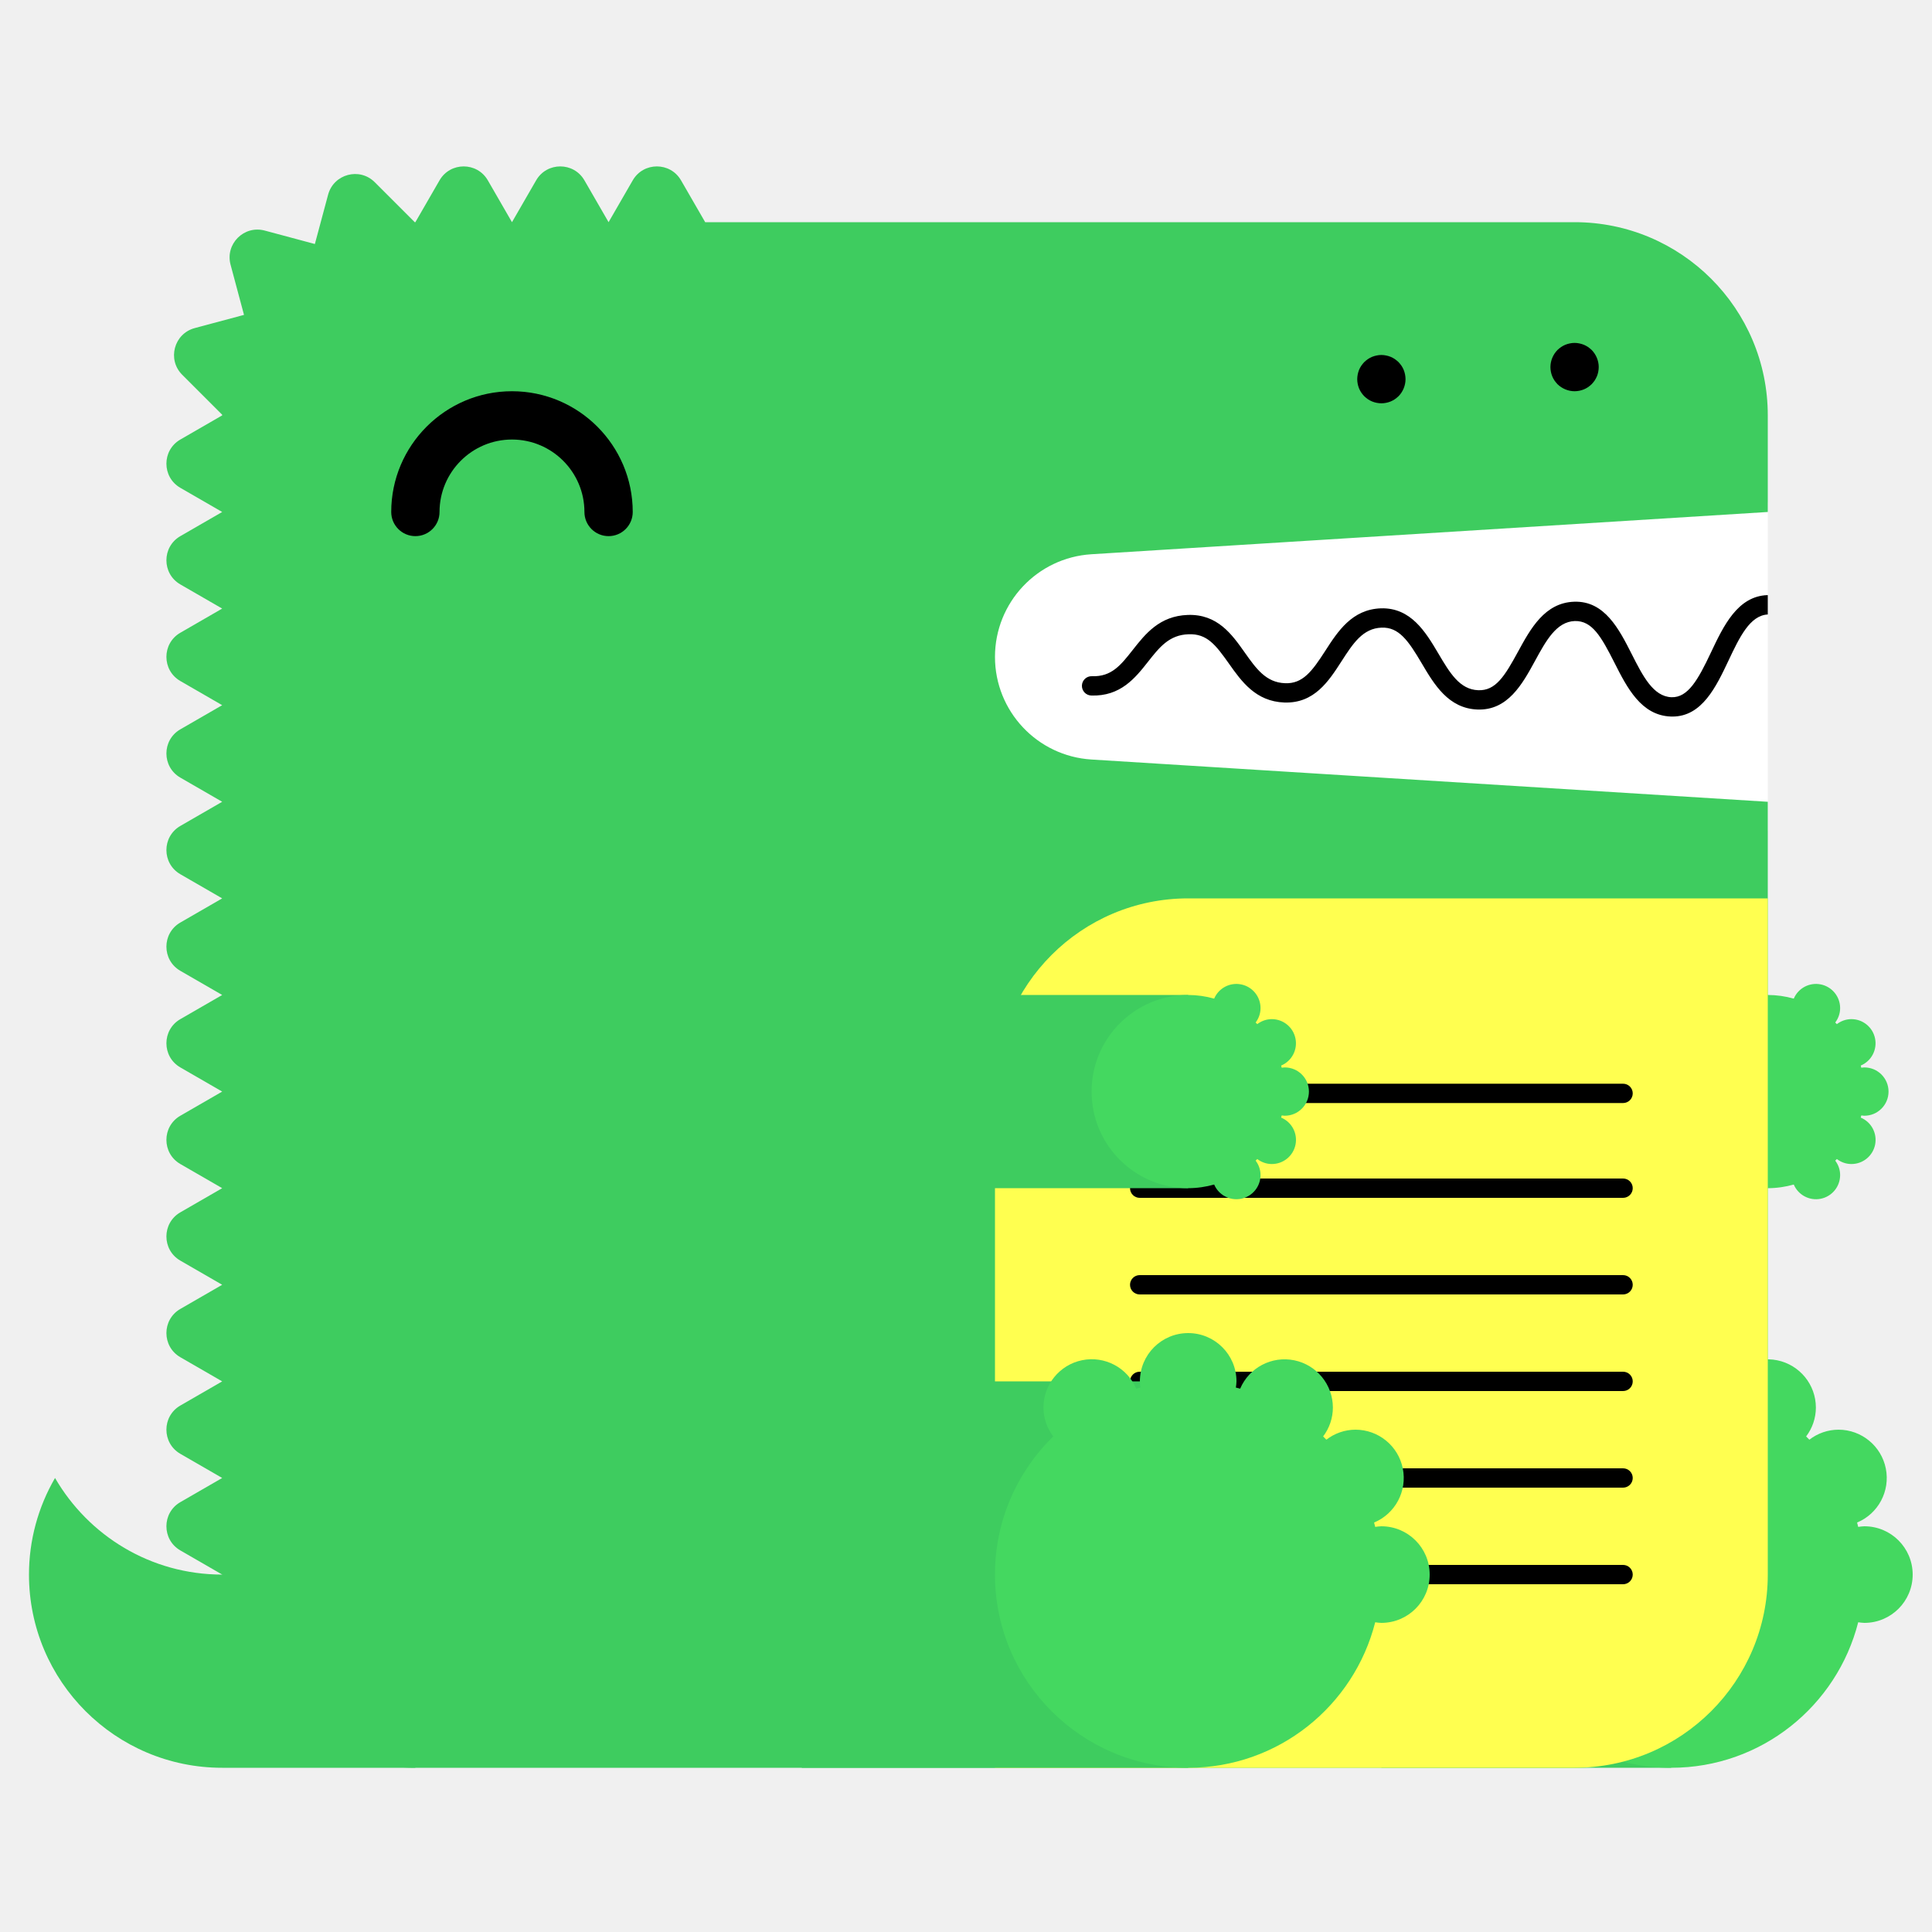
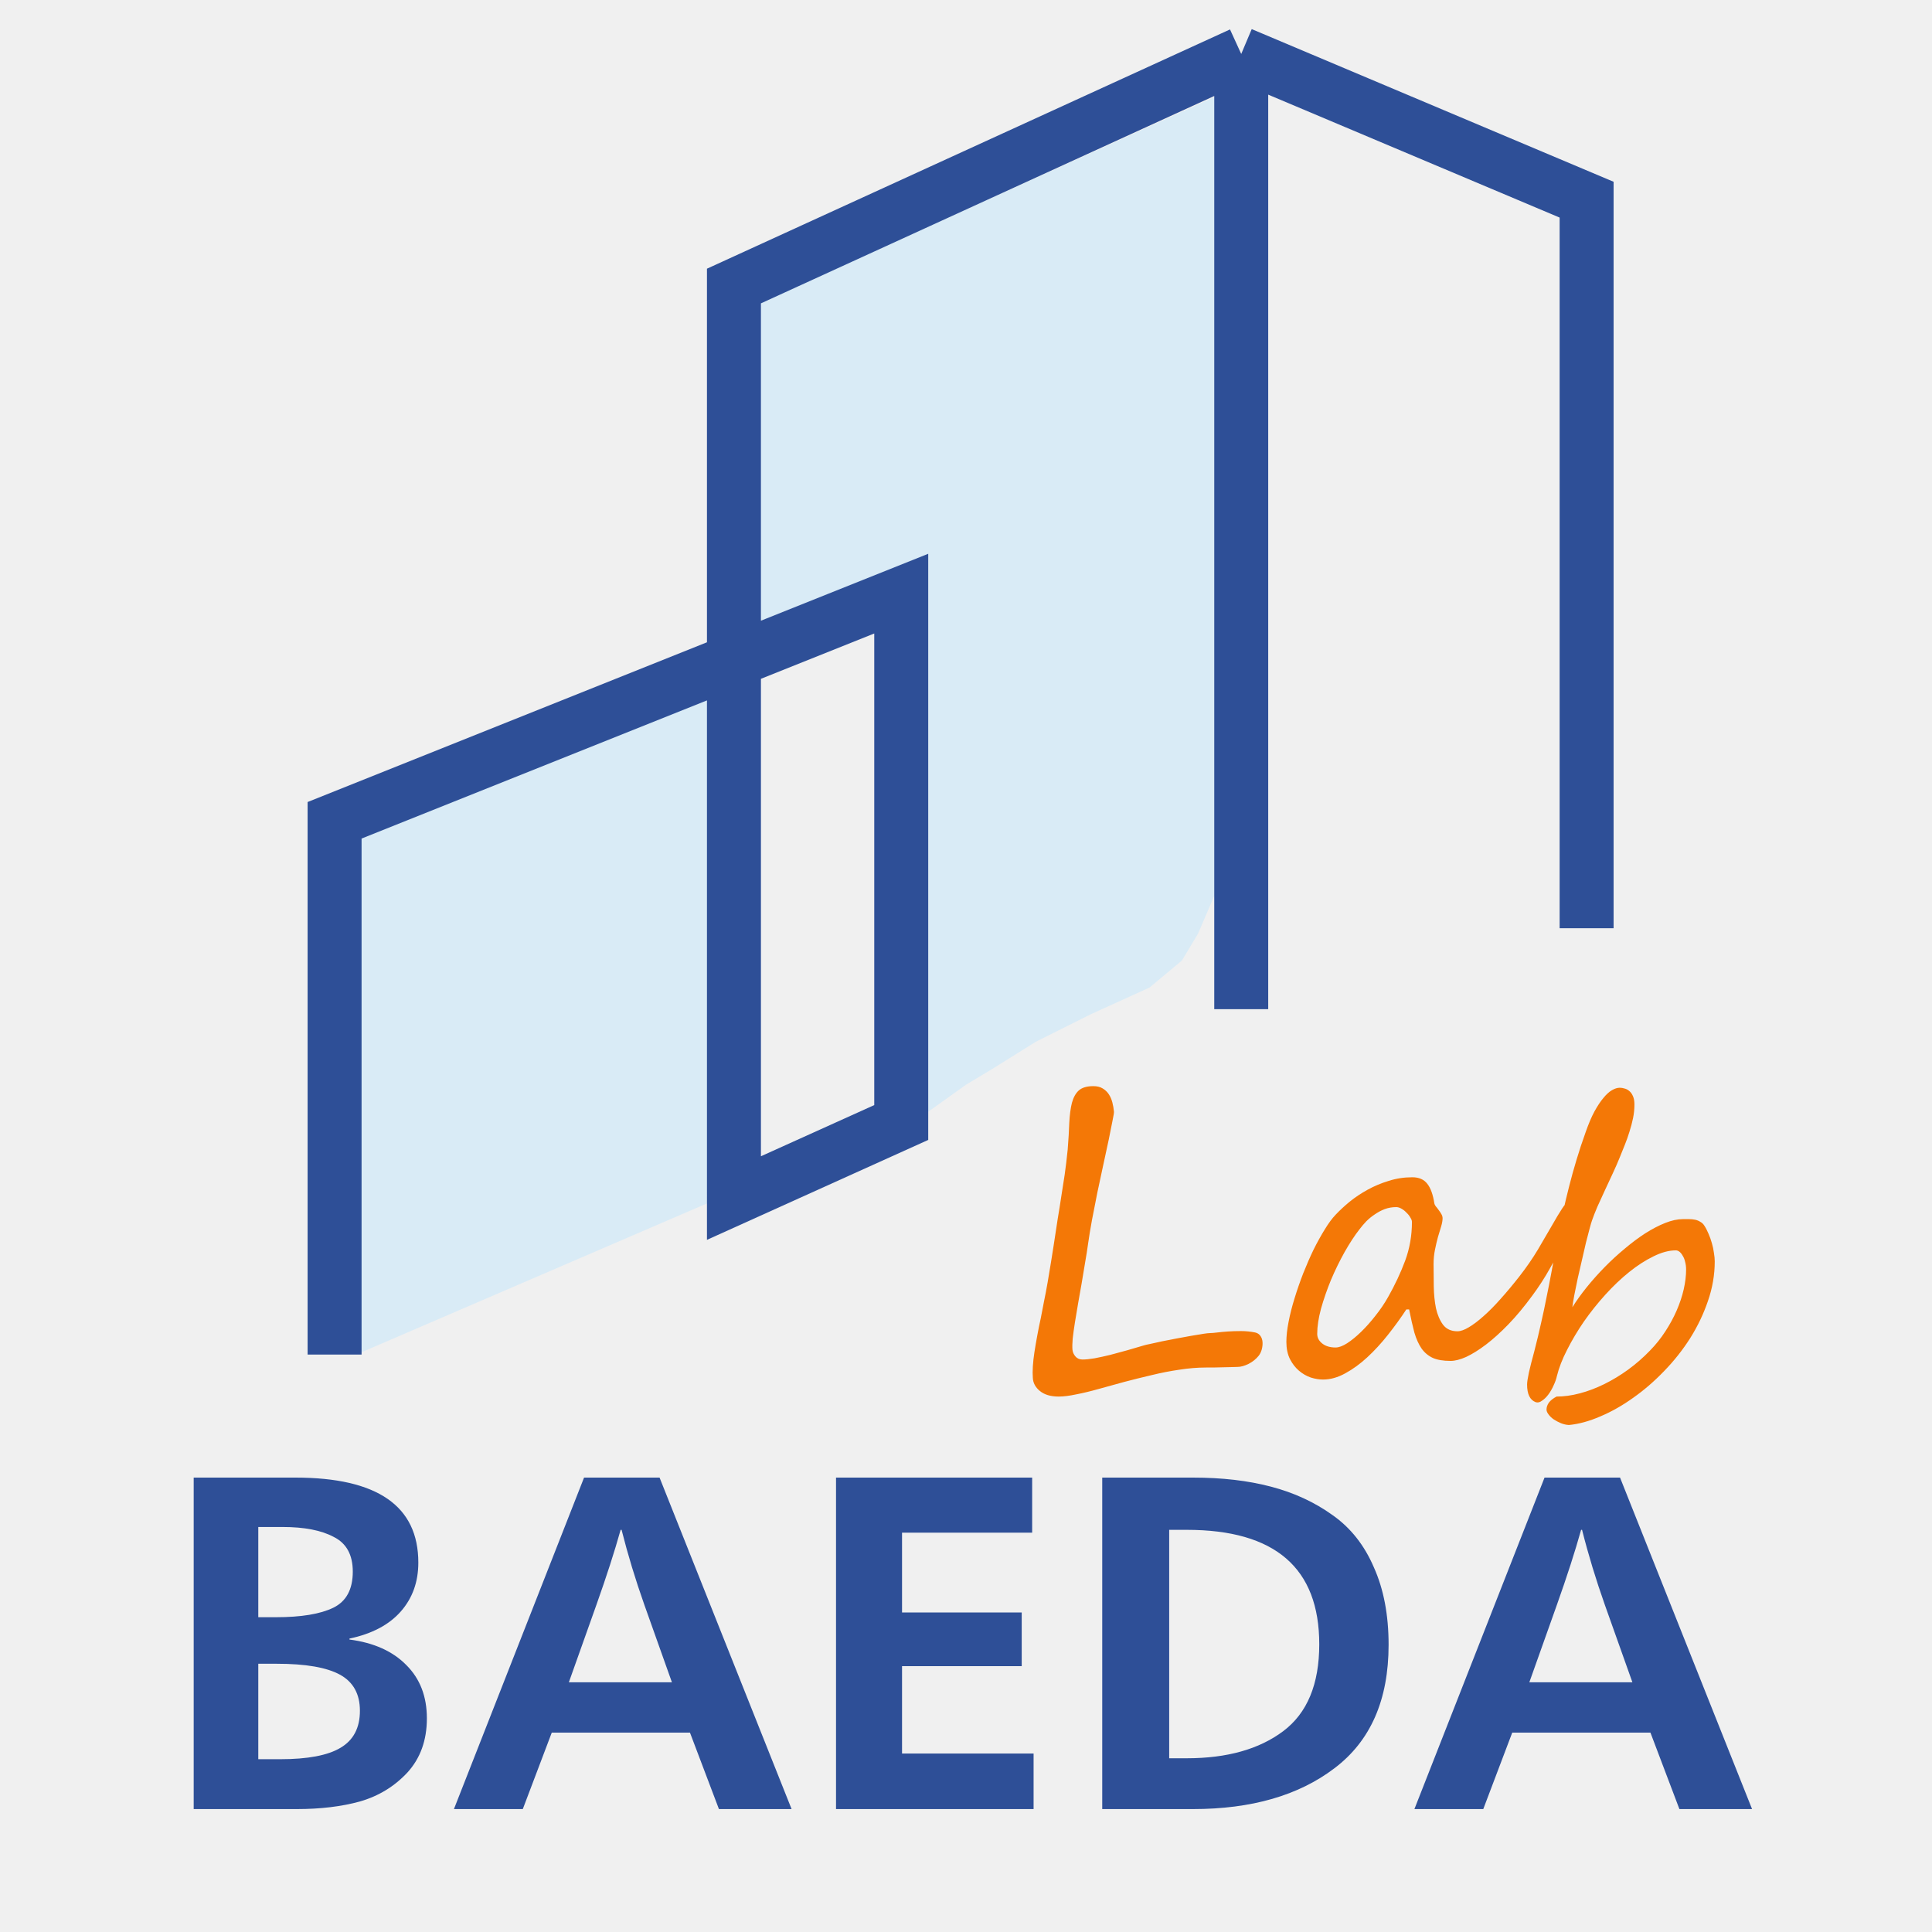
- <svg xmlns="http://www.w3.org/2000/svg" width="200" height="200" viewBox="0 0 200 200">
-   <g fill="none" fill-rule="evenodd">
-     <path fill="#FFF" d="M99 52h84v34H99z" />
-     <path d="M23 163c-7.398 0-13.843-4.027-17.303-10A19.886 19.886 0 0 0 3 163c0 11.046 8.954 20 20 20h20v-20H23z" fill="#3ECC5F" />
-     <path d="M112.98 57.376L183 53V43c0-11.046-8.954-20-20-20H73l-2.5-4.33c-1.112-1.925-3.889-1.925-5 0L63 23l-2.5-4.33c-1.111-1.925-3.889-1.925-5 0L53 23l-2.5-4.33c-1.111-1.925-3.889-1.925-5 0L43 23c-.022 0-.042.003-.065.003l-4.142-4.141c-1.57-1.571-4.252-.853-4.828 1.294l-1.369 5.104-5.192-1.392c-2.148-.575-4.111 1.389-3.535 3.536l1.39 5.193-5.102 1.367c-2.148.576-2.867 3.259-1.296 4.83l4.142 4.142c0 .021-.003.042-.003.064l-4.33 2.5c-1.925 1.111-1.925 3.889 0 5L23 53l-4.33 2.5c-1.925 1.111-1.925 3.889 0 5L23 63l-4.33 2.5c-1.925 1.111-1.925 3.889 0 5L23 73l-4.33 2.5c-1.925 1.111-1.925 3.889 0 5L23 83l-4.33 2.5c-1.925 1.111-1.925 3.889 0 5L23 93l-4.33 2.5c-1.925 1.111-1.925 3.889 0 5L23 103l-4.33 2.5c-1.925 1.111-1.925 3.889 0 5L23 113l-4.33 2.5c-1.925 1.111-1.925 3.889 0 5L23 123l-4.33 2.5c-1.925 1.111-1.925 3.889 0 5L23 133l-4.33 2.5c-1.925 1.111-1.925 3.889 0 5L23 143l-4.33 2.5c-1.925 1.111-1.925 3.889 0 5L23 153l-4.33 2.5c-1.925 1.111-1.925 3.889 0 5L23 163c0 11.046 8.954 20 20 20h120c11.046 0 20-8.954 20-20V83l-70.02-4.376A10.645 10.645 0 0 1 103 68c0-5.621 4.37-10.273 9.98-10.624" fill="#3ECC5F" />
-     <path fill="#3ECC5F" d="M143 183h30v-40h-30z" />
-     <path d="M193 158c-.219 0-.428.037-.639.064-.038-.15-.074-.301-.116-.451A5 5 0 0 0 190.32 148a4.96 4.96 0 0 0-3.016 1.036 26.531 26.531 0 0 0-.335-.336 4.955 4.955 0 0 0 1.011-2.987 5 5 0 0 0-9.599-1.959c-.148-.042-.297-.077-.445-.115.027-.211.064-.42.064-.639a5 5 0 0 0-5-5 5 5 0 0 0-5 5c0 .219.037.428.064.639-.148.038-.297.073-.445.115a4.998 4.998 0 0 0-9.599 1.959c0 1.125.384 2.151 1.011 2.987-3.717 3.632-6.031 8.693-6.031 14.3 0 11.046 8.954 20 20 20 9.339 0 17.16-6.41 19.361-15.064.211.027.42.064.639.064a5 5 0 0 0 5-5 5 5 0 0 0-5-5" fill="#44D860" />
-     <path fill="#3ECC5F" d="M153 123h30v-20h-30z" />
-     <path d="M193 115.5a2.5 2.5 0 1 0 0-5c-.109 0-.214.019-.319.032-.02-.075-.037-.15-.058-.225a2.501 2.501 0 0 0-.963-4.807c-.569 0-1.088.197-1.508.518a6.653 6.653 0 0 0-.168-.168c.314-.417.506-.931.506-1.494a2.5 2.5 0 0 0-4.8-.979A9.987 9.987 0 0 0 183 103c-5.522 0-10 4.478-10 10s4.478 10 10 10c.934 0 1.833-.138 2.69-.377a2.5 2.5 0 0 0 4.8-.979c0-.563-.192-1.077-.506-1.494.057-.055.113-.111.168-.168.42.321.939.518 1.508.518a2.5 2.5 0 0 0 .963-4.807c.021-.074.038-.15.058-.225.105.013.21.032.319.032" fill="#44D860" />
-     <path d="M63 55.5a2.5 2.5 0 0 1-2.5-2.5c0-4.136-3.364-7.5-7.5-7.5s-7.5 3.364-7.5 7.5a2.5 2.5 0 1 1-5 0c0-6.893 5.607-12.5 12.5-12.5S65.5 46.107 65.5 53a2.5 2.5 0 0 1-2.5 2.5" fill="#000" />
-     <path d="M103 183h60c11.046 0 20-8.954 20-20V93h-60c-11.046 0-20 8.954-20 20v70z" fill="#FFFF50" />
-     <path d="M168.02 124h-50.04a1 1 0 1 1 0-2h50.04a1 1 0 1 1 0 2m0 20h-50.04a1 1 0 1 1 0-2h50.04a1 1 0 1 1 0 2m0 20h-50.04a1 1 0 1 1 0-2h50.04a1 1 0 1 1 0 2m0-49.814h-50.04a1 1 0 1 1 0-2h50.04a1 1 0 1 1 0 2m0 19.814h-50.04a1 1 0 1 1 0-2h50.04a1 1 0 1 1 0 2m0 20h-50.04a1 1 0 1 1 0-2h50.04a1 1 0 1 1 0 2M183 61.611c-.012 0-.022-.006-.034-.005-3.09.105-4.552 3.196-5.842 5.923-1.346 2.85-2.387 4.703-4.093 4.647-1.889-.068-2.969-2.202-4.113-4.46-1.314-2.594-2.814-5.536-5.963-5.426-3.046.104-4.513 2.794-5.807 5.167-1.377 2.528-2.314 4.065-4.121 3.994-1.927-.07-2.951-1.805-4.136-3.813-1.321-2.236-2.848-4.75-5.936-4.664-2.994.103-4.465 2.385-5.763 4.4-1.373 2.13-2.335 3.428-4.165 3.351-1.973-.07-2.992-1.51-4.171-3.177-1.324-1.873-2.816-3.993-5.895-3.89-2.928.1-4.399 1.97-5.696 3.618-1.232 1.564-2.194 2.802-4.229 2.724a1 1 0 0 0-.072 2c3.017.101 4.545-1.8 5.872-3.487 1.177-1.496 2.193-2.787 4.193-2.855 1.926-.082 2.829 1.115 4.195 3.045 1.297 1.834 2.769 3.914 5.731 4.021 3.103.104 4.596-2.215 5.918-4.267 1.182-1.834 2.202-3.417 4.15-3.484 1.793-.067 2.769 1.35 4.145 3.681 1.297 2.197 2.766 4.686 5.787 4.796 3.125.108 4.634-2.62 5.949-5.035 1.139-2.088 2.214-4.06 4.119-4.126 1.793-.042 2.728 1.595 4.111 4.33 1.292 2.553 2.757 5.445 5.825 5.556l.169.003c3.064 0 4.518-3.075 5.805-5.794 1.139-2.41 2.217-4.68 4.067-4.773v-2z" fill="#000" />
-     <path fill="#3ECC5F" d="M83 183h40v-40H83z" />
-     <path d="M143 158c-.219 0-.428.037-.639.064-.038-.15-.074-.301-.116-.451A5 5 0 0 0 140.32 148a4.96 4.96 0 0 0-3.016 1.036 26.531 26.531 0 0 0-.335-.336 4.955 4.955 0 0 0 1.011-2.987 5 5 0 0 0-9.599-1.959c-.148-.042-.297-.077-.445-.115.027-.211.064-.42.064-.639a5 5 0 0 0-5-5 5 5 0 0 0-5 5c0 .219.037.428.064.639-.148.038-.297.073-.445.115a4.998 4.998 0 0 0-9.599 1.959c0 1.125.384 2.151 1.011 2.987-3.717 3.632-6.031 8.693-6.031 14.3 0 11.046 8.954 20 20 20 9.339 0 17.16-6.41 19.361-15.064.211.027.42.064.639.064a5 5 0 0 0 5-5 5 5 0 0 0-5-5" fill="#44D860" />
-     <path fill="#3ECC5F" d="M83 123h40v-20H83z" />
-     <path d="M133 115.5a2.5 2.5 0 1 0 0-5c-.109 0-.214.019-.319.032-.02-.075-.037-.15-.058-.225a2.501 2.501 0 0 0-.963-4.807c-.569 0-1.088.197-1.508.518a6.653 6.653 0 0 0-.168-.168c.314-.417.506-.931.506-1.494a2.5 2.5 0 0 0-4.8-.979A9.987 9.987 0 0 0 123 103c-5.522 0-10 4.478-10 10s4.478 10 10 10c.934 0 1.833-.138 2.69-.377a2.5 2.5 0 0 0 4.8-.979c0-.563-.192-1.077-.506-1.494.057-.055.113-.111.168-.168.42.321.939.518 1.508.518a2.5 2.5 0 0 0 .963-4.807c.021-.074.038-.15.058-.225.105.013.21.032.319.032" fill="#44D860" />
-     <path d="M143 41.75c-.16 0-.33-.02-.49-.05a2.52 2.52 0 0 1-.47-.14c-.15-.06-.29-.14-.431-.23-.13-.09-.259-.2-.38-.31-.109-.12-.219-.24-.309-.38s-.17-.28-.231-.43a2.619 2.619 0 0 1-.189-.96c0-.16.02-.33.05-.49.03-.16.08-.31.139-.47.061-.15.141-.29.231-.43.09-.13.2-.26.309-.38.121-.11.25-.22.38-.31.141-.09.281-.17.431-.23.149-.06.31-.11.47-.14.32-.07.65-.07.98 0 .159.03.32.08.47.14.149.06.29.14.43.23.13.09.259.2.38.31.11.12.22.25.31.38.09.14.17.28.23.43.06.16.11.31.14.47.029.16.05.33.05.49 0 .66-.271 1.31-.73 1.77-.121.11-.25.22-.38.31-.14.09-.281.17-.43.23a2.565 2.565 0 0 1-.96.19m20-1.25c-.66 0-1.3-.27-1.771-.73a3.802 3.802 0 0 1-.309-.38c-.09-.14-.17-.28-.231-.43a2.619 2.619 0 0 1-.189-.96c0-.66.27-1.3.729-1.77.121-.11.25-.22.38-.31.141-.09.281-.17.431-.23.149-.06.31-.11.47-.14.32-.07.66-.07.98 0 .159.03.32.08.47.14.149.06.29.14.43.23.13.09.259.2.38.31.459.47.73 1.11.73 1.77 0 .16-.021.33-.05.49-.03.16-.08.32-.14.47-.07.15-.14.29-.23.43-.09.13-.2.26-.31.38-.121.11-.25.22-.38.31-.14.09-.281.17-.43.23a2.565 2.565 0 0 1-.96.19" fill="#000" />
+ <svg xmlns="http://www.w3.org/2000/svg" width="512" height="512" viewBox="0 0 512 512" fill="none">
+   <g clip-path="url(#clip0_825_377)">
+     <g clip-path="url(#clip1_825_377)">
+       <path d="M256 287.464L245.989 294.615V147.307L201.654 164.469V80.09L321.788 25.743V237.408L317.497 247.419L313.207 254.57L304.626 261.721L288.894 268.872L274.592 276.023L263.151 283.173L256 287.464Z" fill="#D9EBF6" />
+       <path d="M94.391 358.972V218.852L188.782 183.062L187.352 318.927L94.391 358.972Z" fill="#D9EBF6" />
+       <path d="M88.67 358.972V217.386L238.838 157.319V297.475L194.503 317.497V75.799L328.939 14.302M328.939 14.302L420.469 52.916V245.989M328.939 14.302V267.441" stroke="#2E4F97" stroke-width="14.302" />
+       <path d="M51.332 479.425V391.578H78.264C99.995 391.578 110.861 399.088 110.861 414.106C110.861 419.224 109.309 423.545 106.204 427.069C103.1 430.593 98.569 432.984 92.612 434.243V434.495C99.073 435.334 104.107 437.599 107.714 441.291C111.322 444.899 113.126 449.597 113.126 455.387C113.126 461.176 111.406 465.958 107.966 469.734C104.526 473.426 100.331 475.985 95.381 477.411C90.514 478.754 84.935 479.425 78.642 479.425H51.332ZM68.448 404.667V428.579H73.104C79.817 428.579 84.893 427.74 88.333 426.062C91.773 424.384 93.493 421.196 93.493 416.497C93.493 412.051 91.815 408.988 88.459 407.31C85.186 405.548 80.656 404.667 74.866 404.667H68.448ZM68.448 440.913V466.21H74.237C81.537 466.21 86.865 465.203 90.221 463.19C93.661 461.176 95.381 457.904 95.381 453.373C95.381 448.926 93.619 445.738 90.095 443.808C86.571 441.878 80.991 440.913 73.356 440.913H68.448ZM174.792 391.578L209.78 479.425H190.524L182.847 459.162H146.223L138.546 479.425H120.297L154.781 391.578H174.792ZM178.064 445.822L170.765 425.307C168.415 418.679 166.402 412.051 164.724 405.422H164.472C162.878 411.128 160.738 417.756 158.053 425.307L150.754 445.822H178.064ZM221.555 479.425V391.578H273.533V406.177H239.049V427.321H270.764V441.543H239.049V464.7H273.911V479.425H221.555ZM292.103 391.578H316.141C323.86 391.578 330.74 392.375 336.781 393.969C342.906 395.564 348.36 398.081 353.142 401.521C357.925 404.877 361.574 409.492 364.091 415.365C366.692 421.154 367.993 427.992 367.993 435.879C367.993 450.478 363.21 461.386 353.646 468.601C344.164 475.817 331.663 479.425 316.141 479.425H292.103V391.578ZM309.848 405.422V465.958H314.505C325.16 465.958 333.677 463.567 340.053 458.785C346.43 454.002 349.618 446.325 349.618 435.753C349.618 415.533 337.914 405.422 314.505 405.422H309.848ZM429.328 391.578L464.316 479.425H445.06L437.383 459.162H400.759L393.082 479.425H374.833L409.318 391.578H429.328ZM432.601 445.822L425.301 425.307C422.952 418.679 420.938 412.051 419.26 405.422H419.008C417.414 411.128 415.275 417.756 412.59 425.307L405.29 445.822H432.601Z" fill="#2E4F97" />
+       <path d="M333.578 359.276C332.87 360.161 331.968 360.886 330.871 361.452C329.775 361.983 328.802 362.248 327.952 362.248C327.457 362.248 326.838 362.266 326.095 362.301C325.352 362.301 324.573 362.319 323.76 362.354C322.981 362.354 322.221 362.372 321.478 362.407C320.735 362.407 320.115 362.407 319.62 362.407C317.356 362.407 314.985 362.602 312.508 362.991C310.067 363.345 307.626 363.823 305.184 364.424C302.743 364.99 300.319 365.592 297.913 366.229C295.543 366.901 293.296 367.52 291.173 368.086C289.05 368.688 287.069 369.165 285.229 369.519C283.424 369.908 281.868 370.103 280.559 370.103C278.436 370.103 276.773 369.608 275.57 368.617C274.402 367.662 273.783 366.512 273.712 365.167C273.641 364.318 273.641 363.31 273.712 362.142C273.783 360.974 273.924 359.701 274.137 358.321C274.349 356.941 274.597 355.49 274.88 353.969C275.163 352.412 275.481 350.838 275.835 349.245C276.047 348.184 276.313 346.804 276.631 345.106C276.985 343.407 277.321 341.638 277.64 339.799C277.958 337.923 278.259 336.119 278.542 334.385C278.825 332.616 279.055 331.165 279.232 330.033C279.621 327.45 279.975 325.133 280.293 323.081C280.647 320.993 280.965 318.994 281.249 317.083C281.567 315.173 281.868 313.244 282.151 311.299C282.434 309.317 282.699 307.106 282.947 304.664C283.159 302.011 283.301 299.64 283.371 297.553C283.478 295.465 283.708 293.714 284.061 292.299C284.451 290.848 285.052 289.751 285.866 289.008C286.715 288.23 288.006 287.84 289.74 287.84C290.731 287.84 291.545 288.035 292.181 288.424C292.854 288.813 293.402 289.326 293.827 289.963C294.251 290.6 294.57 291.326 294.782 292.139C294.994 292.953 295.136 293.767 295.207 294.581C295.242 294.828 295.118 295.624 294.835 296.969C294.587 298.313 294.251 299.994 293.827 302.011C293.402 303.992 292.924 306.204 292.394 308.645C291.863 311.086 291.332 313.563 290.802 316.075C290.306 318.587 289.829 321.028 289.369 323.399C288.944 325.734 288.608 327.786 288.36 329.555C288.148 331.112 287.883 332.793 287.564 334.597C287.281 336.366 286.98 338.171 286.662 340.011C286.343 341.815 286.025 343.62 285.707 345.424C285.388 347.229 285.105 348.927 284.857 350.519C284.61 352.076 284.415 353.491 284.274 354.765C284.168 356.003 284.15 356.994 284.221 357.737C284.291 358.374 284.557 358.958 285.017 359.488C285.477 360.019 286.096 360.285 286.874 360.285C287.723 360.285 288.785 360.178 290.059 359.966C291.368 359.718 292.748 359.418 294.198 359.064C295.684 358.675 297.188 358.268 298.709 357.843C300.231 357.383 301.681 356.959 303.061 356.569C303.38 356.463 303.981 356.322 304.866 356.145C305.786 355.933 306.83 355.703 307.997 355.455C309.2 355.207 310.474 354.96 311.818 354.712C313.163 354.464 314.419 354.234 315.587 354.022C316.789 353.81 317.851 353.633 318.771 353.491C319.691 353.35 320.328 353.279 320.681 353.279C321.141 353.279 321.778 353.226 322.592 353.12C323.441 353.014 324.397 352.925 325.458 352.854C326.519 352.784 327.669 352.748 328.908 352.748C330.146 352.748 331.384 352.872 332.623 353.12C333.26 353.261 333.737 353.58 334.056 354.075C334.374 354.535 334.551 355.083 334.587 355.72C334.622 356.357 334.551 356.994 334.374 357.631C334.197 358.268 333.932 358.816 333.578 359.276ZM374.179 323.824C374.179 323.47 374.037 323.081 373.754 322.656C373.506 322.196 373.17 321.772 372.746 321.382C372.357 320.958 371.914 320.604 371.419 320.321C370.924 320.038 370.464 319.896 370.039 319.896C368.942 319.896 367.916 320.073 366.961 320.427C366.041 320.781 365.174 321.241 364.36 321.807C363.546 322.338 362.786 322.957 362.078 323.664C361.406 324.372 360.804 325.08 360.274 325.787C359 327.415 357.691 329.414 356.346 331.785C355.037 334.12 353.834 336.579 352.737 339.162C351.676 341.744 350.791 344.292 350.084 346.804C349.411 349.316 349.075 351.545 349.075 353.491C349.075 354.482 349.518 355.331 350.402 356.039C351.287 356.746 352.472 357.1 353.958 357.1C354.807 357.1 355.816 356.729 356.983 355.986C358.186 355.207 359.424 354.199 360.698 352.961C362.007 351.687 363.281 350.254 364.519 348.662C365.793 347.069 366.908 345.424 367.863 343.726C369.668 340.542 371.171 337.339 372.374 334.12C373.577 330.865 374.179 327.433 374.179 323.824ZM417.327 321.382C417.327 321.701 417.061 322.585 416.531 324.036C416.035 325.487 415.292 327.256 414.302 329.343C413.346 331.395 412.161 333.66 410.746 336.136C409.366 338.613 407.809 341.019 406.075 343.354C403.952 346.256 401.847 348.785 399.76 350.944C397.672 353.102 395.673 354.907 393.762 356.357C391.887 357.772 390.154 358.852 388.561 359.595C386.969 360.302 385.589 360.656 384.422 360.656C382.476 360.656 380.901 360.391 379.698 359.86C378.495 359.294 377.505 358.462 376.726 357.366C375.948 356.233 375.311 354.818 374.816 353.12C374.356 351.386 373.896 349.352 373.436 347.016H372.693C371.207 349.281 369.579 351.528 367.81 353.757C366.076 355.95 364.254 357.932 362.343 359.701C360.468 361.434 358.522 362.85 356.506 363.947C354.524 365.043 352.56 365.592 350.614 365.592C349.588 365.592 348.509 365.415 347.377 365.061C346.245 364.672 345.201 364.07 344.246 363.257C343.29 362.443 342.494 361.417 341.857 360.178C341.221 358.905 340.902 357.383 340.902 355.614C340.902 354.057 341.097 352.288 341.486 350.307C341.875 348.29 342.406 346.203 343.078 344.044C343.75 341.851 344.511 339.657 345.36 337.463C346.245 335.234 347.165 333.129 348.12 331.148C349.111 329.166 350.101 327.38 351.092 325.787C352.083 324.16 353.038 322.868 353.958 321.913C355.019 320.781 356.258 319.631 357.673 318.463C359.124 317.296 360.716 316.234 362.45 315.279C364.183 314.324 366.041 313.545 368.022 312.944C370.004 312.307 372.091 311.988 374.285 311.988C376.054 311.988 377.381 312.572 378.265 313.74C379.15 314.872 379.769 316.606 380.123 318.941C380.158 319.153 380.282 319.401 380.494 319.684C380.742 319.967 380.99 320.285 381.237 320.639C381.52 320.993 381.768 321.365 381.98 321.754C382.193 322.108 382.299 322.479 382.299 322.868C382.299 323.434 382.175 324.142 381.927 324.991C381.68 325.805 381.397 326.743 381.078 327.804C380.795 328.83 380.53 329.962 380.282 331.201C380.034 332.404 379.911 333.677 379.911 335.022C379.911 336.862 379.928 338.826 379.964 340.913C379.999 343.001 380.194 344.929 380.547 346.698C380.937 348.432 381.556 349.882 382.405 351.05C383.289 352.217 384.563 352.801 386.226 352.801C387.075 352.801 388.084 352.447 389.251 351.74C390.454 351.032 391.763 350.042 393.179 348.768C394.629 347.494 396.133 345.973 397.69 344.204C399.282 342.434 400.91 340.488 402.573 338.366C404.483 335.924 406.146 333.518 407.561 331.148C408.977 328.742 410.215 326.619 411.276 324.779C412.338 322.904 413.24 321.4 413.983 320.268C414.726 319.1 415.363 318.516 415.894 318.516H415.947C416.548 318.552 416.938 318.729 417.114 319.047C417.291 319.366 417.38 319.772 417.38 320.268C417.38 320.445 417.38 320.622 417.38 320.799C417.38 320.975 417.362 321.17 417.327 321.382ZM454.424 334.279C454.424 337.817 453.823 341.32 452.62 344.787C451.452 348.219 449.878 351.51 447.897 354.659C445.915 357.772 443.615 360.674 440.997 363.363C438.414 366.052 435.69 368.405 432.824 370.421C429.958 372.474 427.057 374.119 424.12 375.357C421.183 376.631 418.406 377.392 415.788 377.639C415.08 377.604 414.372 377.445 413.665 377.162C412.992 376.879 412.356 376.542 411.754 376.153C411.188 375.764 410.728 375.322 410.374 374.826C410.02 374.366 409.843 373.942 409.843 373.553C409.843 372.916 410.056 372.297 410.48 371.695C410.905 371.129 411.577 370.598 412.497 370.103C414.478 370.103 416.531 369.82 418.654 369.254C420.812 368.688 422.97 367.874 425.128 366.812C427.287 365.751 429.392 364.477 431.444 362.991C433.532 361.47 435.478 359.771 437.282 357.896C438.803 356.339 440.148 354.659 441.316 352.854C442.519 351.015 443.527 349.157 444.341 347.282C445.154 345.407 445.774 343.549 446.198 341.709C446.623 339.834 446.835 338.082 446.835 336.455C446.835 335.712 446.747 335.022 446.57 334.385C446.428 333.748 446.216 333.217 445.933 332.793C445.685 332.333 445.402 331.979 445.084 331.731C444.765 331.484 444.447 331.36 444.128 331.36C442.289 331.36 440.307 331.891 438.184 332.952C436.061 333.978 433.921 335.358 431.762 337.092C429.604 338.826 427.499 340.825 425.447 343.089C423.395 345.353 421.502 347.724 419.768 350.201C418.07 352.677 416.584 355.172 415.31 357.684C414.036 360.161 413.134 362.478 412.603 364.636C412.426 365.45 412.126 366.299 411.701 367.184C411.312 368.069 410.852 368.865 410.321 369.572C409.79 370.28 409.224 370.828 408.623 371.217C408.057 371.642 407.508 371.766 406.978 371.589C405.456 371.023 404.695 369.466 404.695 366.919C404.695 366.317 404.855 365.256 405.173 363.734C405.527 362.177 406.005 360.302 406.606 358.109C407.314 355.349 407.915 352.837 408.411 350.572C408.941 348.272 409.419 346.026 409.843 343.832C410.303 341.603 410.746 339.339 411.17 337.039C411.595 334.704 412.073 332.103 412.603 329.237C413.134 326.513 413.647 323.947 414.142 321.542C414.673 319.1 415.239 316.712 415.841 314.377C416.442 312.006 417.097 309.653 417.804 307.318C418.512 304.947 419.326 302.488 420.246 299.941C420.989 297.818 421.749 296.031 422.528 294.581C423.342 293.095 424.138 291.892 424.916 290.972C425.695 290.016 426.455 289.326 427.198 288.902C427.941 288.477 428.631 288.265 429.268 288.265C429.693 288.265 430.117 288.336 430.542 288.477C431.002 288.583 431.426 288.813 431.816 289.167C432.205 289.486 432.523 289.946 432.771 290.547C433.019 291.113 433.142 291.839 433.142 292.723C433.142 293.926 433.019 295.129 432.771 296.332C432.523 297.535 432.205 298.738 431.816 299.941C431.462 301.109 431.055 302.258 430.595 303.391C430.135 304.523 429.693 305.62 429.268 306.681C428.773 307.92 428.171 309.299 427.464 310.821C426.756 312.307 426.048 313.828 425.341 315.385C424.633 316.907 423.961 318.375 423.324 319.79C422.722 321.205 422.245 322.426 421.891 323.452C421.749 323.841 421.537 324.567 421.254 325.628C420.971 326.654 420.653 327.875 420.299 329.29C419.98 330.705 419.627 332.244 419.237 333.907C418.848 335.535 418.477 337.145 418.123 338.737C417.804 340.294 417.504 341.762 417.221 343.142C416.973 344.487 416.796 345.583 416.69 346.433C417.751 344.734 419.007 342.983 420.458 341.178C421.944 339.339 423.536 337.552 425.235 335.818C426.933 334.084 428.702 332.457 430.542 330.935C432.382 329.379 434.204 328.016 436.008 326.849C437.848 325.681 439.617 324.761 441.316 324.089C443.014 323.417 444.571 323.081 445.986 323.081C446.517 323.081 447.065 323.081 447.631 323.081C448.197 323.081 448.728 323.134 449.223 323.24C449.719 323.346 450.161 323.523 450.55 323.771C450.975 323.983 451.329 324.301 451.612 324.726C452.036 325.363 452.425 326.106 452.779 326.955C453.133 327.769 453.434 328.618 453.681 329.502C453.929 330.352 454.106 331.201 454.212 332.05C454.354 332.864 454.424 333.607 454.424 334.279Z" fill="#F47806" />
+     </g>
  </g>
+   <defs>
+     <clipPath id="clip0_825_377">
+       <rect width="512" height="512" fill="white" />
+     </clipPath>
+     <clipPath id="clip1_825_377">
+       <rect width="512" height="512" fill="white" />
+     </clipPath>
+   </defs>
</svg>
